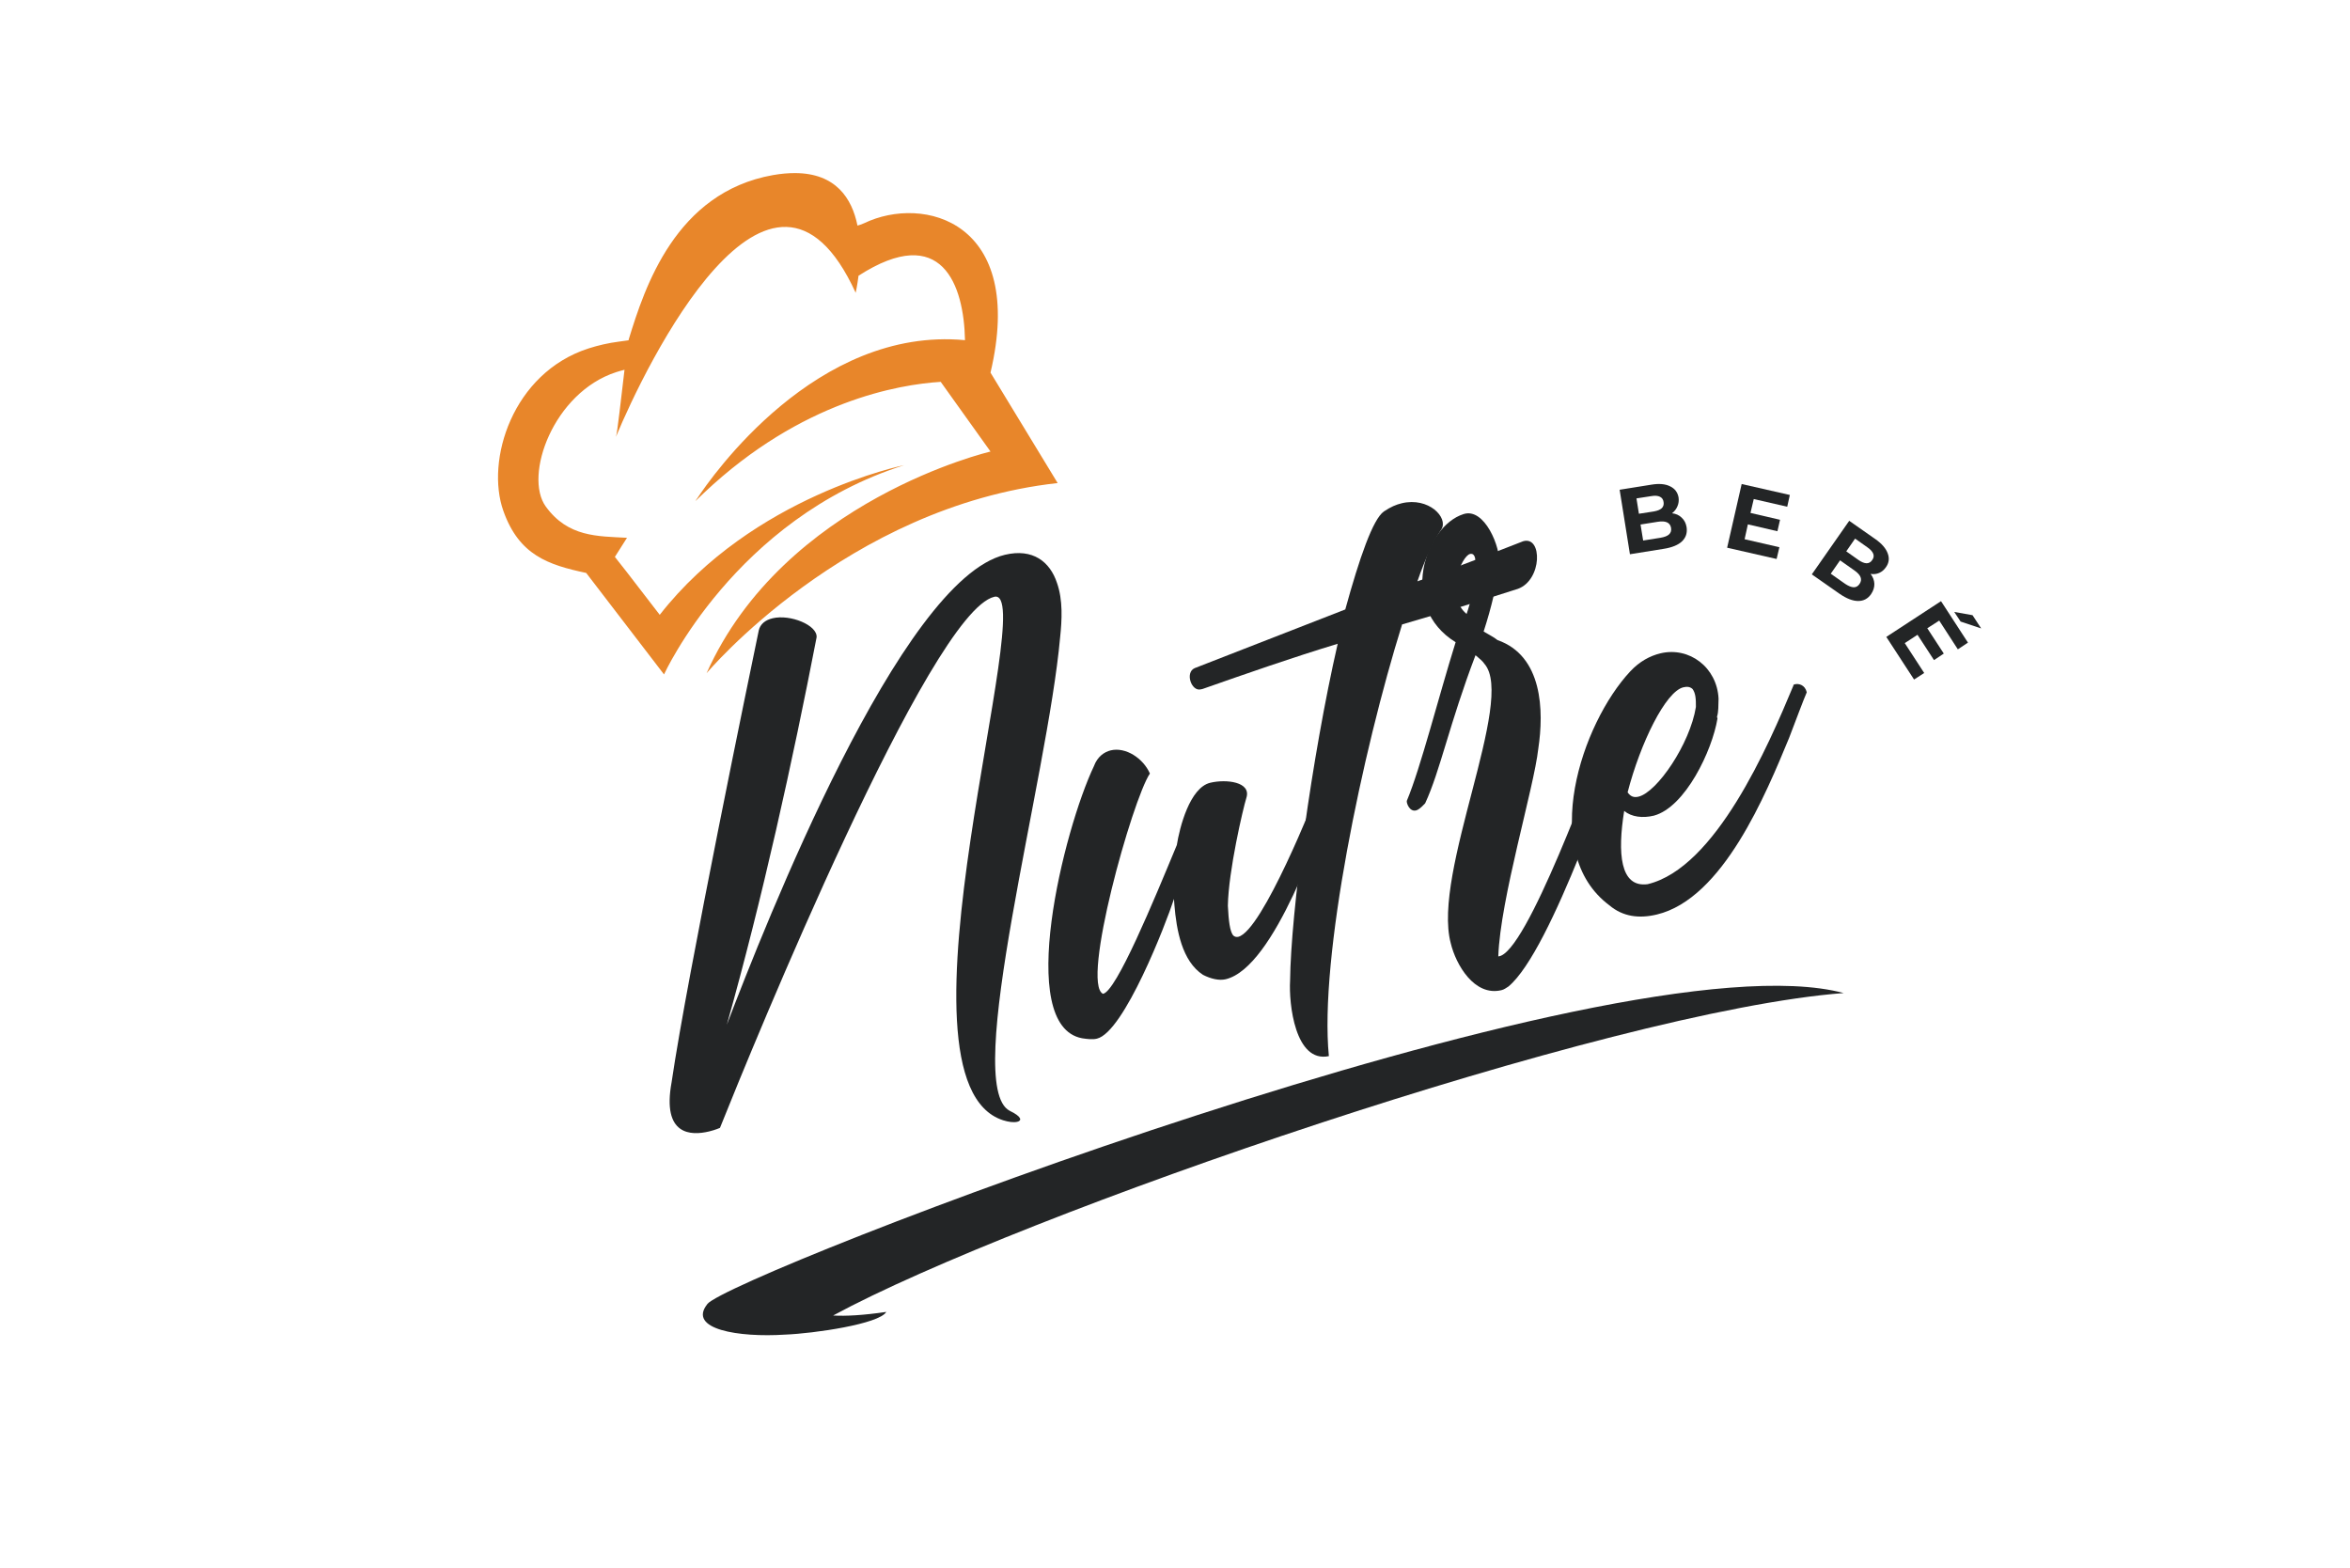
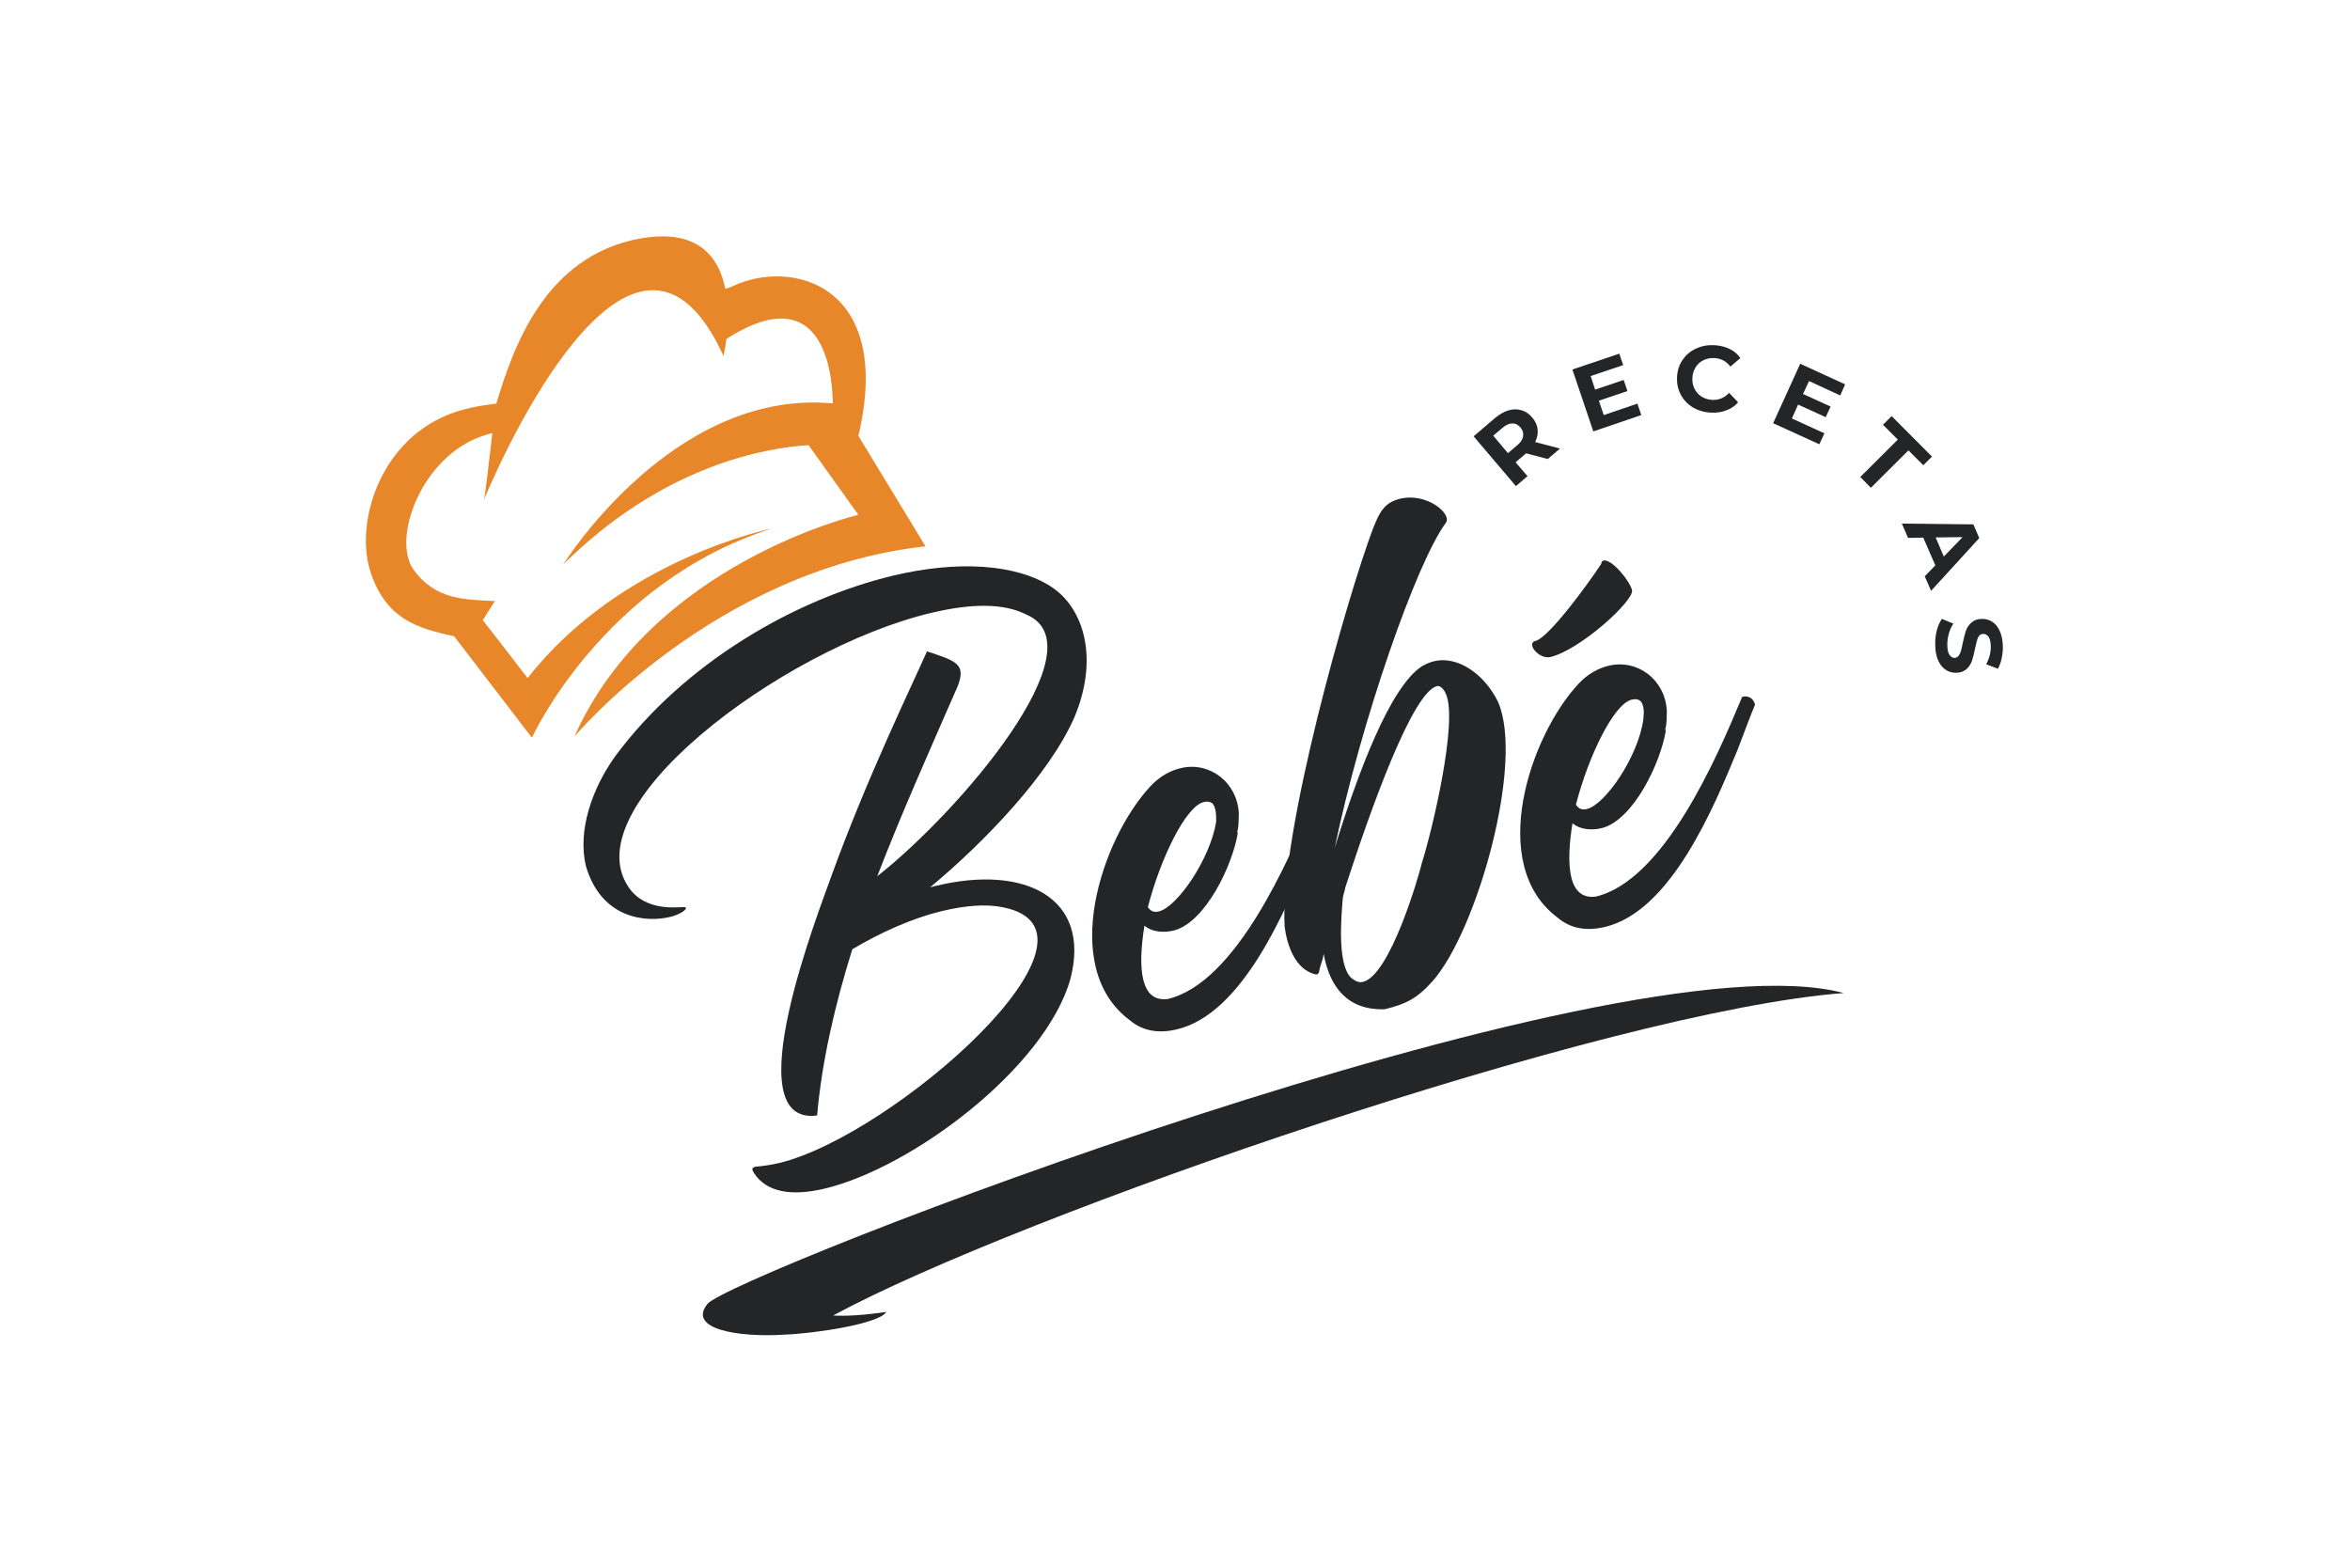
- <svg xmlns="http://www.w3.org/2000/svg" xmlns:xlink="http://www.w3.org/1999/xlink" width="224.88" viewBox="0 0 224.88 150" height="150" version="1.0">
+ <svg xmlns="http://www.w3.org/2000/svg" xmlns:xlink="http://www.w3.org/1999/xlink" contentScriptType="text/ecmascript" width="224.88" zoomAndPan="magnify" contentStyleType="text/css" viewBox="0 0 224.88 150" height="150" preserveAspectRatio="xMidYMid meet" version="1.0">
  <defs>
-     <g id="j">
-       <path d="M 4.75 -4.031 C 5.125 -3.988 5.43 -3.848 5.672 -3.609 C 5.922 -3.379 6.078 -3.078 6.141 -2.703 C 6.223 -2.16 6.078 -1.707 5.703 -1.344 C 5.328 -0.988 4.738 -0.75 3.938 -0.625 L 0.719 -0.109 L -0.266 -6.281 L 2.766 -6.766 C 3.516 -6.891 4.113 -6.836 4.562 -6.609 C 5.02 -6.391 5.289 -6.031 5.375 -5.531 C 5.414 -5.238 5.379 -4.961 5.266 -4.703 C 5.16 -4.441 4.988 -4.219 4.75 -4.031 Z M 1.344 -5.453 L 1.578 -3.984 L 3 -4.203 C 3.352 -4.266 3.609 -4.367 3.766 -4.516 C 3.922 -4.672 3.977 -4.867 3.938 -5.109 C 3.906 -5.348 3.789 -5.516 3.594 -5.609 C 3.395 -5.711 3.117 -5.734 2.766 -5.672 Z M 3.656 -1.688 C 4.02 -1.75 4.285 -1.852 4.453 -2 C 4.629 -2.156 4.695 -2.363 4.656 -2.625 C 4.57 -3.133 4.156 -3.332 3.406 -3.219 L 1.734 -2.953 L 1.984 -1.422 Z M 3.656 -1.688" />
+     <g>
+       <g id="glyph-1-0" />
+       <g id="glyph-1-1">
+         <path d="M 3.609 -3.062 L 1.531 -3.609 L 1.484 -3.562 L 0.531 -2.75 L 1.672 -1.422 L 0.562 -0.469 L -3.484 -5.234 L -1.422 -7 C -0.992 -7.352 -0.566 -7.594 -0.141 -7.719 C 0.285 -7.844 0.691 -7.848 1.078 -7.734 C 1.473 -7.629 1.82 -7.395 2.125 -7.031 C 2.426 -6.676 2.598 -6.297 2.641 -5.891 C 2.68 -5.492 2.602 -5.094 2.406 -4.688 L 4.781 -4.062 Z M 1 -6.078 C 0.77 -6.348 0.508 -6.477 0.219 -6.469 C -0.07 -6.469 -0.379 -6.332 -0.703 -6.062 L -1.609 -5.297 L -0.203 -3.625 L 0.703 -4.391 C 1.023 -4.66 1.207 -4.941 1.25 -5.234 C 1.301 -5.535 1.219 -5.816 1 -6.078 Z M 1 -6.078 " />
+       </g>
+       <g id="glyph-2-0" />
+       <g id="glyph-2-1">
+         <path d="M 4.922 -2.891 L 5.297 -1.797 L 0.703 -0.234 L -1.297 -6.156 L 3.188 -7.672 L 3.562 -6.578 L 0.453 -5.531 L 0.875 -4.234 L 3.609 -5.156 L 3.969 -4.094 L 1.234 -3.172 L 1.703 -1.797 Z M 4.922 -2.891 " />
+       </g>
+       <g id="glyph-3-0" />
+       <g id="glyph-3-1">
+         <path d="M 3.734 0.297 C 3.098 0.266 2.523 0.098 2.016 -0.203 C 1.516 -0.504 1.129 -0.91 0.859 -1.422 C 0.586 -1.93 0.469 -2.492 0.5 -3.109 C 0.531 -3.734 0.707 -4.281 1.031 -4.75 C 1.352 -5.227 1.781 -5.586 2.312 -5.828 C 2.844 -6.078 3.43 -6.188 4.078 -6.156 C 4.617 -6.125 5.102 -6.004 5.531 -5.797 C 5.957 -5.598 6.301 -5.305 6.562 -4.922 L 5.609 -4.109 C 5.211 -4.617 4.703 -4.891 4.078 -4.922 C 3.691 -4.941 3.344 -4.875 3.031 -4.719 C 2.719 -4.57 2.469 -4.348 2.281 -4.047 C 2.094 -3.754 1.988 -3.414 1.969 -3.031 C 1.945 -2.645 2.016 -2.297 2.172 -1.984 C 2.328 -1.672 2.551 -1.422 2.844 -1.234 C 3.145 -1.047 3.488 -0.941 3.875 -0.922 C 4.5 -0.891 5.035 -1.113 5.484 -1.594 L 6.344 -0.688 C 6.051 -0.344 5.676 -0.086 5.219 0.078 C 4.77 0.254 4.273 0.328 3.734 0.297 Z M 3.734 0.297 " />
+       </g>
+       <g id="glyph-4-0" />
+       <g id="glyph-4-1">
+         <path d="M 5.578 1.281 L 5.094 2.328 L 0.672 0.312 L 3.266 -5.375 L 7.562 -3.406 L 7.094 -2.344 L 4.109 -3.719 L 3.531 -2.484 L 6.172 -1.281 L 5.703 -0.266 L 3.062 -1.469 L 2.469 -0.141 Z M 5.578 1.281 " />
+       </g>
+       <g id="glyph-5-0" />
+       <g id="glyph-5-1">
+         <path d="M 5.031 -2.141 L 3.609 -3.562 L 4.438 -4.391 L 8.297 -0.516 L 7.469 0.312 L 6.047 -1.109 L 2.453 2.469 L 1.438 1.438 Z M 5.031 -2.141 " />
+       </g>
+       <g id="glyph-6-0" />
+       <g id="glyph-6-1">
+         <path d="M 3.172 3.922 L 2.016 1.266 L 0.562 1.297 L -0.031 -0.078 L 6.812 0 L 7.375 1.312 L 2.766 6.359 L 2.156 4.969 Z M 3.984 3.078 L 5.781 1.219 L 3.203 1.25 Z M 3.984 3.078 " />
+       </g>
+       <g id="glyph-7-0" />
+       <g id="glyph-7-1">
+         <path d="M -0.016 2.797 C -0.035 2.305 0.008 1.828 0.125 1.359 C 0.25 0.891 0.414 0.516 0.625 0.234 L 1.719 0.688 C 1.531 0.957 1.383 1.281 1.281 1.656 C 1.176 2.031 1.129 2.406 1.141 2.781 C 1.148 3.188 1.219 3.484 1.344 3.672 C 1.477 3.867 1.645 3.969 1.844 3.969 C 2 3.957 2.125 3.891 2.219 3.766 C 2.312 3.648 2.383 3.5 2.438 3.312 C 2.488 3.133 2.547 2.891 2.609 2.578 C 2.711 2.098 2.812 1.703 2.906 1.391 C 3.008 1.086 3.188 0.82 3.438 0.594 C 3.688 0.363 4.02 0.242 4.438 0.234 C 4.789 0.223 5.117 0.312 5.422 0.5 C 5.723 0.688 5.961 0.973 6.141 1.359 C 6.328 1.754 6.43 2.238 6.453 2.812 C 6.461 3.207 6.426 3.598 6.344 3.984 C 6.27 4.367 6.148 4.707 5.984 5 L 4.859 4.578 C 5.172 3.992 5.316 3.41 5.297 2.828 C 5.285 2.422 5.211 2.125 5.078 1.938 C 4.941 1.75 4.766 1.66 4.547 1.672 C 4.336 1.68 4.18 1.797 4.078 2.016 C 3.984 2.242 3.891 2.586 3.797 3.047 C 3.703 3.535 3.602 3.93 3.5 4.234 C 3.395 4.547 3.223 4.812 2.984 5.031 C 2.742 5.258 2.414 5.379 2 5.391 C 1.645 5.398 1.316 5.312 1.016 5.125 C 0.711 4.938 0.469 4.645 0.281 4.25 C 0.094 3.852 -0.004 3.367 -0.016 2.797 Z M -0.016 2.797 " />
+       </g>
+       <g id="glyph-0-0">
+         <path d="M 32.723 -39.91 C 35.051 -45.562 33.562 -50.207 30.621 -52.238 C 27.238 -54.543 21.5 -54.871 15.344 -53.398 C 6.062 -51.176 -4.574 -45.141 -11.273 -36.082 C -13.465 -33.012 -14.863 -28.996 -14.051 -25.605 C -12.547 -20.492 -8.23 -20.203 -6 -20.738 C -4.93 -20.996 -4.301 -21.523 -4.52 -21.656 C -4.652 -21.816 -7.867 -21.047 -9.715 -23.246 C -15.91 -31.012 4.656 -46.406 18.934 -49.82 C 22.684 -50.719 25.867 -50.82 28.125 -49.66 C 35.172 -46.629 21.77 -30.875 13.828 -24.633 C 16.156 -30.664 18.801 -36.578 21.238 -42.164 C 22.559 -44.934 21.559 -45.164 18.586 -46.152 C 17.242 -43.094 12.875 -34.125 9.465 -24.723 C 8.344 -21.527 0.117 -0.688 8.074 -1.742 C 8.527 -6.945 9.785 -12.344 11.441 -17.645 C 14.082 -19.223 17.148 -20.613 20.004 -21.297 C 22.145 -21.812 24.172 -22.012 25.859 -21.66 C 37.543 -19.363 15.332 0.199 4.445 2.805 C 3.555 3.02 2.816 3.102 2.172 3.16 C 1.727 3.266 1.879 3.512 2.031 3.762 C 3.238 5.641 5.684 6 8.805 5.254 C 17.195 3.246 29.91 -6.309 32.312 -14.809 C 34.328 -22.555 27.992 -25.758 19.516 -23.73 L 18.891 -23.578 C 24.164 -27.957 30.352 -34.438 32.723 -39.91 Z M 32.723 -39.91 " />
+       </g>
+       <g id="glyph-0-1">
+         <path d="M 5.844 -1.211 C 12.18 -2.727 16.289 -12.766 18.5 -18.109 C 19.258 -20.082 19.828 -21.633 20.191 -22.477 C 20.023 -23.191 19.422 -23.328 19.066 -23.246 C 18.977 -23.223 18.887 -23.203 18.91 -23.113 C 16.512 -17.348 11.477 -5.672 4.961 -4.113 C 2.309 -3.762 2.074 -7.102 2.719 -11.125 C 3.422 -10.539 4.492 -10.414 5.562 -10.672 C 8.574 -11.488 11.145 -16.914 11.645 -19.957 L 11.602 -20.137 C 11.762 -20.648 11.723 -21.203 11.75 -21.871 C 11.602 -24.855 8.953 -26.863 6.188 -26.203 C 5.203 -25.965 4.199 -25.441 3.297 -24.473 C -1.359 -19.488 -5.492 -7.18 1.289 -2.102 C 2.594 -0.996 4.148 -0.805 5.844 -1.211 Z M 8.379 -22.953 C 8.734 -23.039 9.023 -23.012 9.266 -22.785 C 9.555 -22.383 9.59 -21.828 9.582 -21.07 C 9.016 -17.535 5.875 -12.918 4.09 -12.488 C 3.641 -12.383 3.332 -12.496 3.047 -12.902 C 4.273 -17.629 6.684 -22.547 8.379 -22.953 Z M 8.379 -22.953 " />
+       </g>
+       <g id="glyph-0-2">
+         <path d="M 12.859 -32.23 C 12.41 -32.125 12.074 -31.949 11.738 -31.777 C 8.625 -29.805 5.535 -21.422 3.352 -14.391 C 5.902 -26.605 11.172 -41.641 13.949 -45.422 C 14.691 -46.258 12.199 -48.398 9.609 -47.777 C 8.004 -47.395 7.594 -46.352 7 -44.891 C 4.574 -38.461 -1.957 -15.668 -1.445 -6.824 C -1.219 -5.086 -0.461 -2.719 1.535 -2.254 C 1.914 -2.25 1.828 -2.609 1.992 -3.117 C 2.105 -3.43 2.219 -3.738 2.289 -4.227 C 2.883 -0.973 4.617 1.16 8.09 1.082 C 10.145 0.594 11.238 0.047 12.727 -1.629 C 16.957 -6.418 21.508 -22.508 18.984 -28.32 C 17.676 -31.027 15.09 -32.766 12.859 -32.23 Z M 4.125 -9.574 C 4.199 -10.062 4.332 -10.285 4.359 -10.574 C 6.91 -18.449 10.824 -29.293 13.145 -29.848 C 13.414 -29.91 13.766 -29.617 13.984 -29.105 C 15.18 -26.465 12.625 -15.852 11.707 -12.992 C 11.379 -11.594 8.637 -2.16 6.047 -1.543 C 5.691 -1.457 5.379 -1.57 4.918 -1.93 C 3.57 -3.215 3.973 -7.84 4.125 -9.574 Z M 4.125 -9.574 " />
+       </g>
+       <g id="glyph-0-3">
+         <path d="M 0.609 -27.035 C 3.465 -27.719 8.652 -32.453 8.418 -33.434 C 8.203 -34.328 6.469 -36.461 5.664 -36.266 C 5.574 -36.246 5.508 -36.137 5.461 -35.934 C 4.219 -34.035 0.449 -28.887 -0.801 -28.586 C -1.781 -28.352 -0.465 -26.781 0.609 -27.035 Z M 11.75 -21.871 C 11.602 -24.855 8.953 -26.863 6.188 -26.203 C 5.203 -25.965 4.199 -25.441 3.297 -24.473 C -1.359 -19.488 -5.492 -7.18 1.289 -2.102 C 2.594 -0.996 4.148 -0.805 5.844 -1.211 C 12.18 -2.727 16.289 -12.766 18.5 -18.109 C 19.258 -20.082 19.828 -21.633 20.191 -22.477 C 20.023 -23.191 19.422 -23.328 19.066 -23.246 C 18.977 -23.223 18.887 -23.203 18.91 -23.113 C 16.512 -17.348 11.477 -5.672 4.961 -4.113 C 2.309 -3.762 2.074 -7.102 2.719 -11.125 C 3.422 -10.539 4.492 -10.414 5.562 -10.672 C 8.574 -11.488 11.145 -16.914 11.645 -19.957 L 11.602 -20.137 C 11.762 -20.648 11.723 -21.203 11.75 -21.871 Z M 9.496 -21.047 C 9.016 -17.535 5.875 -12.918 4.09 -12.488 C 3.641 -12.383 3.332 -12.496 3.047 -12.902 C 4.273 -17.629 6.684 -22.547 8.379 -22.953 C 8.734 -23.039 9.023 -23.012 9.266 -22.785 C 9.555 -22.383 9.59 -21.828 9.496 -21.047 Z M 9.496 -21.047 " />
+       </g>
    </g>
-     <g id="k">
-       <path d="M 5.719 0.125 L 5.453 1.25 L 0.719 0.172 L 2.109 -5.922 L 6.719 -4.875 L 6.469 -3.75 L 3.266 -4.484 L 2.953 -3.156 L 5.781 -2.5 L 5.531 -1.406 L 2.703 -2.062 L 2.391 -0.641 Z M 5.719 0.125" />
-     </g>
-     <g id="l">
-       <path d="M 6.234 0.375 C 6.461 0.676 6.582 0.992 6.594 1.328 C 6.602 1.66 6.5 1.988 6.281 2.312 C 5.977 2.75 5.566 2.969 5.047 2.969 C 4.523 2.969 3.93 2.738 3.266 2.281 L 0.609 0.422 L 4.188 -4.703 L 6.688 -2.953 C 7.312 -2.516 7.707 -2.055 7.875 -1.578 C 8.051 -1.109 7.992 -0.672 7.703 -0.266 C 7.535 -0.016 7.32 0.164 7.062 0.281 C 6.801 0.395 6.523 0.426 6.234 0.375 Z M 4.75 -3 L 3.906 -1.781 L 5.078 -0.953 C 5.367 -0.754 5.625 -0.648 5.844 -0.641 C 6.07 -0.641 6.254 -0.742 6.391 -0.953 C 6.535 -1.148 6.566 -1.352 6.484 -1.562 C 6.398 -1.77 6.211 -1.973 5.922 -2.172 Z M 3.797 1.328 C 4.109 1.535 4.379 1.645 4.609 1.656 C 4.836 1.664 5.023 1.562 5.172 1.344 C 5.473 0.914 5.312 0.484 4.688 0.047 L 3.312 -0.922 L 2.422 0.359 Z M 3.797 1.328" />
-     </g>
-     <g id="m">
-       <path d="M 4.031 4.062 L 3.062 4.688 L 0.406 0.609 L 5.641 -2.812 L 8.219 1.156 L 7.25 1.797 L 5.469 -0.953 L 4.328 -0.219 L 5.906 2.203 L 4.969 2.828 L 3.391 0.406 L 2.172 1.203 Z M 8.656 -1.469 L 9.484 -0.203 L 7.516 -0.859 L 6.906 -1.781 Z M 8.656 -1.469" />
-     </g>
-     <g id="a">
-       <path d="M 2.684 -1.398 C 3.309 -1.547 3.734 -1.742 3.734 -1.742 C 6.863 -9.566 23.82 -51.086 29.98 -52.559 C 34.441 -53.625 19.184 -6.195 30.828 -2.469 C 31.34 -2.309 31.828 -2.238 32.188 -2.324 C 32.633 -2.43 32.637 -2.809 31.461 -3.375 C 26.836 -5.762 35.078 -35.191 36.285 -48.688 C 36.457 -50.332 36.566 -52.246 35.98 -53.898 C 35.312 -55.91 33.676 -57.219 31 -56.578 C 21.004 -54.184 8.051 -21.176 4.391 -11.617 C 7.762 -23.559 10.703 -36.906 12.98 -48.68 C 13.082 -49.836 10.465 -50.91 8.77 -50.504 C 8.055 -50.332 7.582 -49.938 7.445 -49.336 C 6.742 -45.961 0.609 -16.375 -0.895 -6.109 C -1.836 -0.977 0.988 -0.992 2.684 -1.398 Z M 2.684 -1.398" />
-     </g>
-     <g id="b">
-       <path d="M 2.863 -1.441 C 5.453 -2.059 9.473 -12.457 10.234 -14.809 L 10.273 -14.254 C 10.469 -11.848 10.996 -8.859 13.008 -7.547 C 13.762 -7.16 14.559 -6.977 15.184 -7.125 C 19.914 -8.258 24.258 -21.656 25.445 -24.582 C 25.094 -25.254 24.652 -25.523 24.207 -25.418 C 24.117 -25.395 24.051 -25.285 24.051 -25.285 C 23.754 -24.555 18.703 -11.742 16.383 -11.184 C 16.207 -11.145 16.004 -11.188 15.875 -11.348 C 15.59 -11.75 15.465 -12.664 15.391 -14.156 C 15.445 -17.473 16.844 -23.469 17.164 -24.488 C 17.648 -26.02 15.223 -26.289 13.707 -25.926 C 11.742 -25.457 10.77 -21.637 10.508 -19.969 C 8.293 -14.629 4.711 -5.941 3.441 -5.73 C 1.316 -6.73 6.258 -24.332 7.93 -26.809 C 7.297 -28.262 5.617 -29.367 4.188 -29.027 C 3.566 -28.875 2.914 -28.438 2.57 -27.508 C -0.316 -21.438 -4.98 -2.676 1.438 -1.477 C 1.93 -1.406 2.418 -1.332 2.863 -1.441 Z M 2.863 -1.441" />
-     </g>
-     <g id="c">
-       <path d="M -9.875 -29.438 L -9.695 -29.477 C -5.43 -30.973 -1.164 -32.465 3.234 -33.801 C 0.742 -22.918 -1.254 -8.004 -1.32 -1.57 C -1.453 0.629 -0.844 6.336 2.391 5.656 C 1.461 -3.746 5.602 -23.516 9.398 -35.652 C 13.191 -36.746 16.879 -37.91 20.473 -39.055 C 22.816 -39.898 22.84 -44.152 20.984 -43.613 C 17.789 -42.375 14.348 -40.988 10.863 -39.777 C 11.645 -42.039 12.461 -43.742 13.164 -44.762 C 13.84 -45.867 11.949 -47.867 9.359 -47.246 C 8.824 -47.117 8.309 -46.902 7.66 -46.465 C 6.605 -45.738 5.324 -42.035 3.961 -37.086 L -10.453 -31.469 C -11.395 -31.055 -10.766 -29.223 -9.875 -29.438 Z M -9.875 -29.438" />
-     </g>
-     <g id="d">
-       <path d="M 8.98 -31.871 C 8.629 -32.164 8.098 -32.414 7.652 -32.688 C 8.414 -35.039 8.926 -37.234 9.145 -39.082 C 9.316 -40.727 7.73 -44.594 5.719 -43.922 C 2.035 -42.758 -0.559 -35.062 4.973 -31.668 C 3.316 -26.363 1.625 -19.637 0.301 -16.488 C 0.254 -16.289 0.559 -15.418 1.18 -15.57 C 1.359 -15.609 1.605 -15.766 2.055 -16.25 C 3.488 -19.328 4.383 -23.883 6.875 -30.422 C 7.227 -30.129 7.582 -29.836 7.734 -29.59 C 10.727 -26.156 2.703 -9.609 4.504 -2.871 C 4.992 -0.816 6.766 2.25 9.355 1.629 C 9.621 1.566 9.777 1.434 10.023 1.281 C 14.199 -2.172 20.309 -20.805 21.152 -22.801 C 21.27 -23.109 20.98 -23.516 20.582 -23.605 C 20.383 -23.652 20.273 -23.723 20.094 -23.68 C 19.914 -23.637 19.848 -23.527 19.621 -23.281 C 18.23 -20.023 11.746 -1.773 9.055 -1.602 C 9.242 -7.117 12.465 -17.703 12.883 -21.48 C 13.43 -25.105 13.305 -30.359 8.98 -31.871 Z M 6.348 -40.109 C 6.797 -40.219 7.012 -39.703 6.82 -38.148 C 6.738 -36.902 6.414 -35.504 6.023 -34.371 C 3.906 -36.129 5.547 -39.918 6.348 -40.109 Z M 6.348 -40.109" />
-     </g>
-     <g id="e">
-       <path d="M 5.844 -1.211 C 12.18 -2.727 16.289 -12.766 18.5 -18.109 C 19.258 -20.082 19.828 -21.633 20.191 -22.477 C 20.023 -23.191 19.422 -23.328 19.066 -23.246 C 18.977 -23.223 18.887 -23.203 18.91 -23.113 C 16.512 -17.348 11.477 -5.672 4.961 -4.113 C 2.309 -3.762 2.074 -7.102 2.719 -11.125 C 3.422 -10.539 4.492 -10.414 5.562 -10.672 C 8.574 -11.488 11.145 -16.914 11.645 -19.957 L 11.602 -20.137 C 11.762 -20.648 11.723 -21.203 11.75 -21.871 C 11.602 -24.855 8.953 -26.863 6.188 -26.203 C 5.203 -25.965 4.199 -25.441 3.297 -24.473 C -1.359 -19.488 -5.492 -7.18 1.289 -2.102 C 2.594 -0.996 4.148 -0.805 5.844 -1.211 Z M 8.379 -22.953 C 8.734 -23.039 9.023 -23.012 9.266 -22.785 C 9.555 -22.383 9.59 -21.828 9.582 -21.07 C 9.016 -17.535 5.875 -12.918 4.09 -12.488 C 3.641 -12.383 3.332 -12.496 3.047 -12.902 C 4.273 -17.629 6.684 -22.547 8.379 -22.953 Z M 8.379 -22.953" />
-     </g>
-     <clipPath id="f">
-       <path d="M 67 94 L 177 94 L 177 128 L 67 128 Z M 67 94" />
+     <clipPath id="clip-0">
+       <path d="M 67 94 L 177 94 L 177 128 L 67 128 Z M 67 94 " clip-rule="nonzero" />
    </clipPath>
-     <clipPath id="g">
-       <path d="M 74.195 79.242 L 176.504 94.52 L 169.309 142.711 L 66.996 127.434 Z M 74.195 79.242" />
+     <clipPath id="clip-1">
+       <path d="M 74.195 79.242 L 176.504 94.52 L 169.309 142.711 L 66.996 127.434 Z M 74.195 79.242 " clip-rule="nonzero" />
    </clipPath>
-     <clipPath id="h">
-       <path d="M 74.195 79.242 L 176.504 94.52 L 169.309 142.711 L 66.996 127.434 Z M 74.195 79.242" />
+     <clipPath id="clip-2">
+       <path d="M 74.195 79.242 L 176.504 94.52 L 169.309 142.711 L 66.996 127.434 Z M 74.195 79.242 " clip-rule="nonzero" />
    </clipPath>
-     <clipPath id="i">
-       <path d="M 47.484 16.562 L 101.453 16.562 L 101.453 64.535 L 47.484 64.535 Z M 47.484 16.562" />
+     <clipPath id="clip-3">
+       <path d="M 35 22.617 L 88.809 22.617 L 88.809 70.59 L 35 70.59 Z M 35 22.617 " clip-rule="nonzero" />
    </clipPath>
  </defs>
-   <g fill="#232526">
-     <use x="65.163" y="109.666" xlink:href="#a" xlink:type="simple" xlink:actuate="onLoad" xlink:show="embed" />
+   <g fill="rgb(13.73%, 14.51%, 14.899%)" fill-opacity="1">
+     <use x="70.119" y="108.48" xlink:href="#glyph-0-0" xlink:type="simple" xlink:actuate="onLoad" xlink:show="embed" />
  </g>
-   <g fill="#232526">
-     <use x="102.108" y="100.827" xlink:href="#b" xlink:type="simple" xlink:actuate="onLoad" xlink:show="embed" />
+   <g fill="rgb(13.73%, 14.51%, 14.899%)" fill-opacity="1">
+     <use x="106.796" y="99.705" xlink:href="#glyph-0-1" xlink:type="simple" xlink:actuate="onLoad" xlink:show="embed" />
  </g>
-   <g fill="#232526">
-     <use x="124.774" y="95.403" xlink:href="#c" xlink:type="simple" xlink:actuate="onLoad" xlink:show="embed" />
+   <g fill="rgb(13.73%, 14.51%, 14.899%)" fill-opacity="1">
+     <use x="124.376" y="95.499" xlink:href="#glyph-0-2" xlink:type="simple" xlink:actuate="onLoad" xlink:show="embed" />
  </g>
-   <g fill="#232526">
-     <use x="134.322" y="93.119" xlink:href="#d" xlink:type="simple" xlink:actuate="onLoad" xlink:show="embed" />
+   <g fill="rgb(13.73%, 14.51%, 14.899%)" fill-opacity="1">
+     <use x="147.756" y="89.905" xlink:href="#glyph-0-3" xlink:type="simple" xlink:actuate="onLoad" xlink:show="embed" />
  </g>
-   <g fill="#232526">
-     <use x="152.705" y="88.72" xlink:href="#e" xlink:type="simple" xlink:actuate="onLoad" xlink:show="embed" />
-   </g>
-   <g clip-path="url(#f)">
-     <g clip-path="url(#g)">
-       <g clip-path="url(#h)">
-         <path fill="#232526" d="M 67.68 124.785 C 69.832 122.055 154.469 89.172 176.43 95.023 C 153.863 96.742 97.461 116.27 79.723 125.879 C 80.941 125.949 82.57 125.863 84.812 125.535 C 84.141 126.691 77.887 127.602 75.129 127.707 C 70.684 127.996 65.777 127.199 67.68 124.797 Z M 67.68 124.785" />
+   <g clip-path="url(#clip-0)">
+     <g clip-path="url(#clip-1)">
+       <g clip-path="url(#clip-2)">
+         <path fill="rgb(13.73%, 14.51%, 14.899%)" d="M 67.68 124.785 C 69.832 122.055 154.469 89.172 176.43 95.023 C 153.863 96.742 97.461 116.27 79.723 125.879 C 80.941 125.949 82.57 125.863 84.812 125.535 C 84.141 126.691 77.887 127.602 75.129 127.707 C 70.684 127.996 65.777 127.199 67.68 124.797 Z M 67.68 124.785 " fill-opacity="1" fill-rule="nonzero" />
      </g>
    </g>
  </g>
-   <g clip-path="url(#i)">
-     <path fill="#E8862A" d="M 56.102 54.832 L 63.543 64.535 C 63.543 64.535 70.324 49.637 86.52 44.512 C 86.52 44.512 72.047 47.426 63.133 58.832 L 59.988 54.75 L 58.84 53.289 L 60 51.461 C 57.184 51.305 54.359 51.406 52.227 48.469 C 50.098 45.531 52.945 37.562 58.965 35.609 C 59.227 35.52 59.5 35.453 59.762 35.383 C 59.441 38.016 59.078 41.449 58.941 41.801 C 61.746 35.031 73.758 10.234 81.883 28.016 C 81.883 28.016 82.031 27.367 82.156 26.383 C 90.156 21.234 92.242 27.289 92.344 32.551 C 78.121 31.211 68.094 45.602 66.715 47.699 L 66.703 47.711 L 66.668 47.754 C 66.586 47.879 66.543 47.949 66.543 47.949 L 67.398 47.133 C 76.719 38.355 86.02 36.789 90.02 36.539 L 94.785 43.207 C 94.785 43.207 75.023 47.824 67.613 64.422 C 67.613 64.422 80.992 48.457 101.211 46.223 L 94.785 35.656 C 98.203 21.176 88.379 18.625 82.691 21.359 C 82.441 21.473 82.227 21.539 82.055 21.586 C 81.531 18.977 79.98 16.574 76.082 16.562 C 75.445 16.562 74.75 16.617 73.973 16.754 C 64.629 18.41 61.688 27.539 60.184 32.414 C 60.172 32.449 60.16 32.504 60.148 32.562 C 59.715 32.617 59.375 32.676 59.191 32.695 C 58.223 32.82 57.266 33.039 56.309 33.344 C 49.023 35.703 46.449 44.082 48.172 48.898 C 49.676 53.129 52.457 54.047 56.078 54.82 Z M 56.102 54.832" fill-rule="evenodd" />
+   <g clip-path="url(#clip-3)">
+     <path fill="rgb(90.979%, 52.55%, 16.469%)" d="M 43.457 60.883 L 50.902 70.59 C 50.902 70.59 57.684 55.691 73.879 50.566 C 73.879 50.566 59.402 53.48 50.492 64.887 L 47.344 60.805 L 46.195 59.344 L 47.355 57.516 C 44.543 57.359 41.715 57.461 39.582 54.523 C 37.453 51.586 40.301 43.617 46.32 41.664 C 46.582 41.574 46.855 41.508 47.117 41.438 C 46.797 44.07 46.434 47.504 46.297 47.855 C 49.102 41.086 61.113 16.289 69.238 34.066 C 69.238 34.066 69.387 33.422 69.512 32.434 C 77.512 27.289 79.598 33.344 79.699 38.605 C 65.477 37.266 55.449 51.656 54.07 53.754 L 54.059 53.766 L 54.023 53.809 C 53.945 53.934 53.898 54 53.898 54 L 54.754 53.184 C 64.074 44.41 73.375 42.844 77.375 42.594 L 82.141 49.262 C 82.141 49.262 62.379 53.879 54.969 70.477 C 54.969 70.477 68.348 54.512 88.566 52.277 L 82.141 41.711 C 85.559 27.23 75.734 24.68 70.047 27.414 C 69.797 27.527 69.582 27.594 69.41 27.641 C 68.887 25.031 67.336 22.629 63.438 22.617 C 62.801 22.617 62.105 22.672 61.328 22.809 C 51.984 24.465 49.043 33.594 47.539 38.469 C 47.527 38.5 47.516 38.559 47.504 38.613 C 47.07 38.672 46.73 38.73 46.547 38.75 C 45.578 38.875 44.621 39.09 43.664 39.398 C 36.383 41.758 33.805 50.137 35.527 54.953 C 37.031 59.184 39.812 60.102 43.438 60.875 Z M 43.457 60.883 " fill-opacity="1" fill-rule="evenodd" />
  </g>
-   <g fill="#232526">
-     <use x="155.255" y="53.144" xlink:href="#j" xlink:type="simple" xlink:actuate="onLoad" xlink:show="embed" />
+   <g fill="rgb(13.73%, 14.51%, 14.899%)" fill-opacity="1">
+     <use x="144.501" y="46.985" xlink:href="#glyph-1-1" xlink:type="simple" xlink:actuate="onLoad" xlink:show="embed" />
  </g>
-   <g fill="#232526">
-     <use x="164.557" y="52.238" xlink:href="#k" xlink:type="simple" xlink:actuate="onLoad" xlink:show="embed" />
+   <g fill="rgb(13.73%, 14.51%, 14.899%)" fill-opacity="1">
+     <use x="151.766" y="41.514" xlink:href="#glyph-2-1" xlink:type="simple" xlink:actuate="onLoad" xlink:show="embed" />
  </g>
-   <g fill="#232526">
-     <use x="172.77" y="54.539" xlink:href="#l" xlink:type="simple" xlink:actuate="onLoad" xlink:show="embed" />
+   <g fill="rgb(13.73%, 14.51%, 14.899%)" fill-opacity="1">
+     <use x="159.982" y="39.186" xlink:href="#glyph-3-1" xlink:type="simple" xlink:actuate="onLoad" xlink:show="embed" />
  </g>
-   <g fill="#232526">
-     <use x="180.102" y="60.336" xlink:href="#m" xlink:type="simple" xlink:actuate="onLoad" xlink:show="embed" />
+   <g fill="rgb(13.73%, 14.51%, 14.899%)" fill-opacity="1">
+     <use x="169.005" y="40.184" xlink:href="#glyph-4-1" xlink:type="simple" xlink:actuate="onLoad" xlink:show="embed" />
+   </g>
+   <g fill="rgb(13.73%, 14.51%, 14.899%)" fill-opacity="1">
+     <use x="176.579" y="44.206" xlink:href="#glyph-5-1" xlink:type="simple" xlink:actuate="onLoad" xlink:show="embed" />
+   </g>
+   <g fill="rgb(13.73%, 14.51%, 14.899%)" fill-opacity="1">
+     <use x="182.027" y="50.177" xlink:href="#glyph-6-1" xlink:type="simple" xlink:actuate="onLoad" xlink:show="embed" />
+   </g>
+   <g fill="rgb(13.73%, 14.51%, 14.899%)" fill-opacity="1">
+     <use x="185.207" y="58.987" xlink:href="#glyph-7-1" xlink:type="simple" xlink:actuate="onLoad" xlink:show="embed" />
  </g>
</svg>
